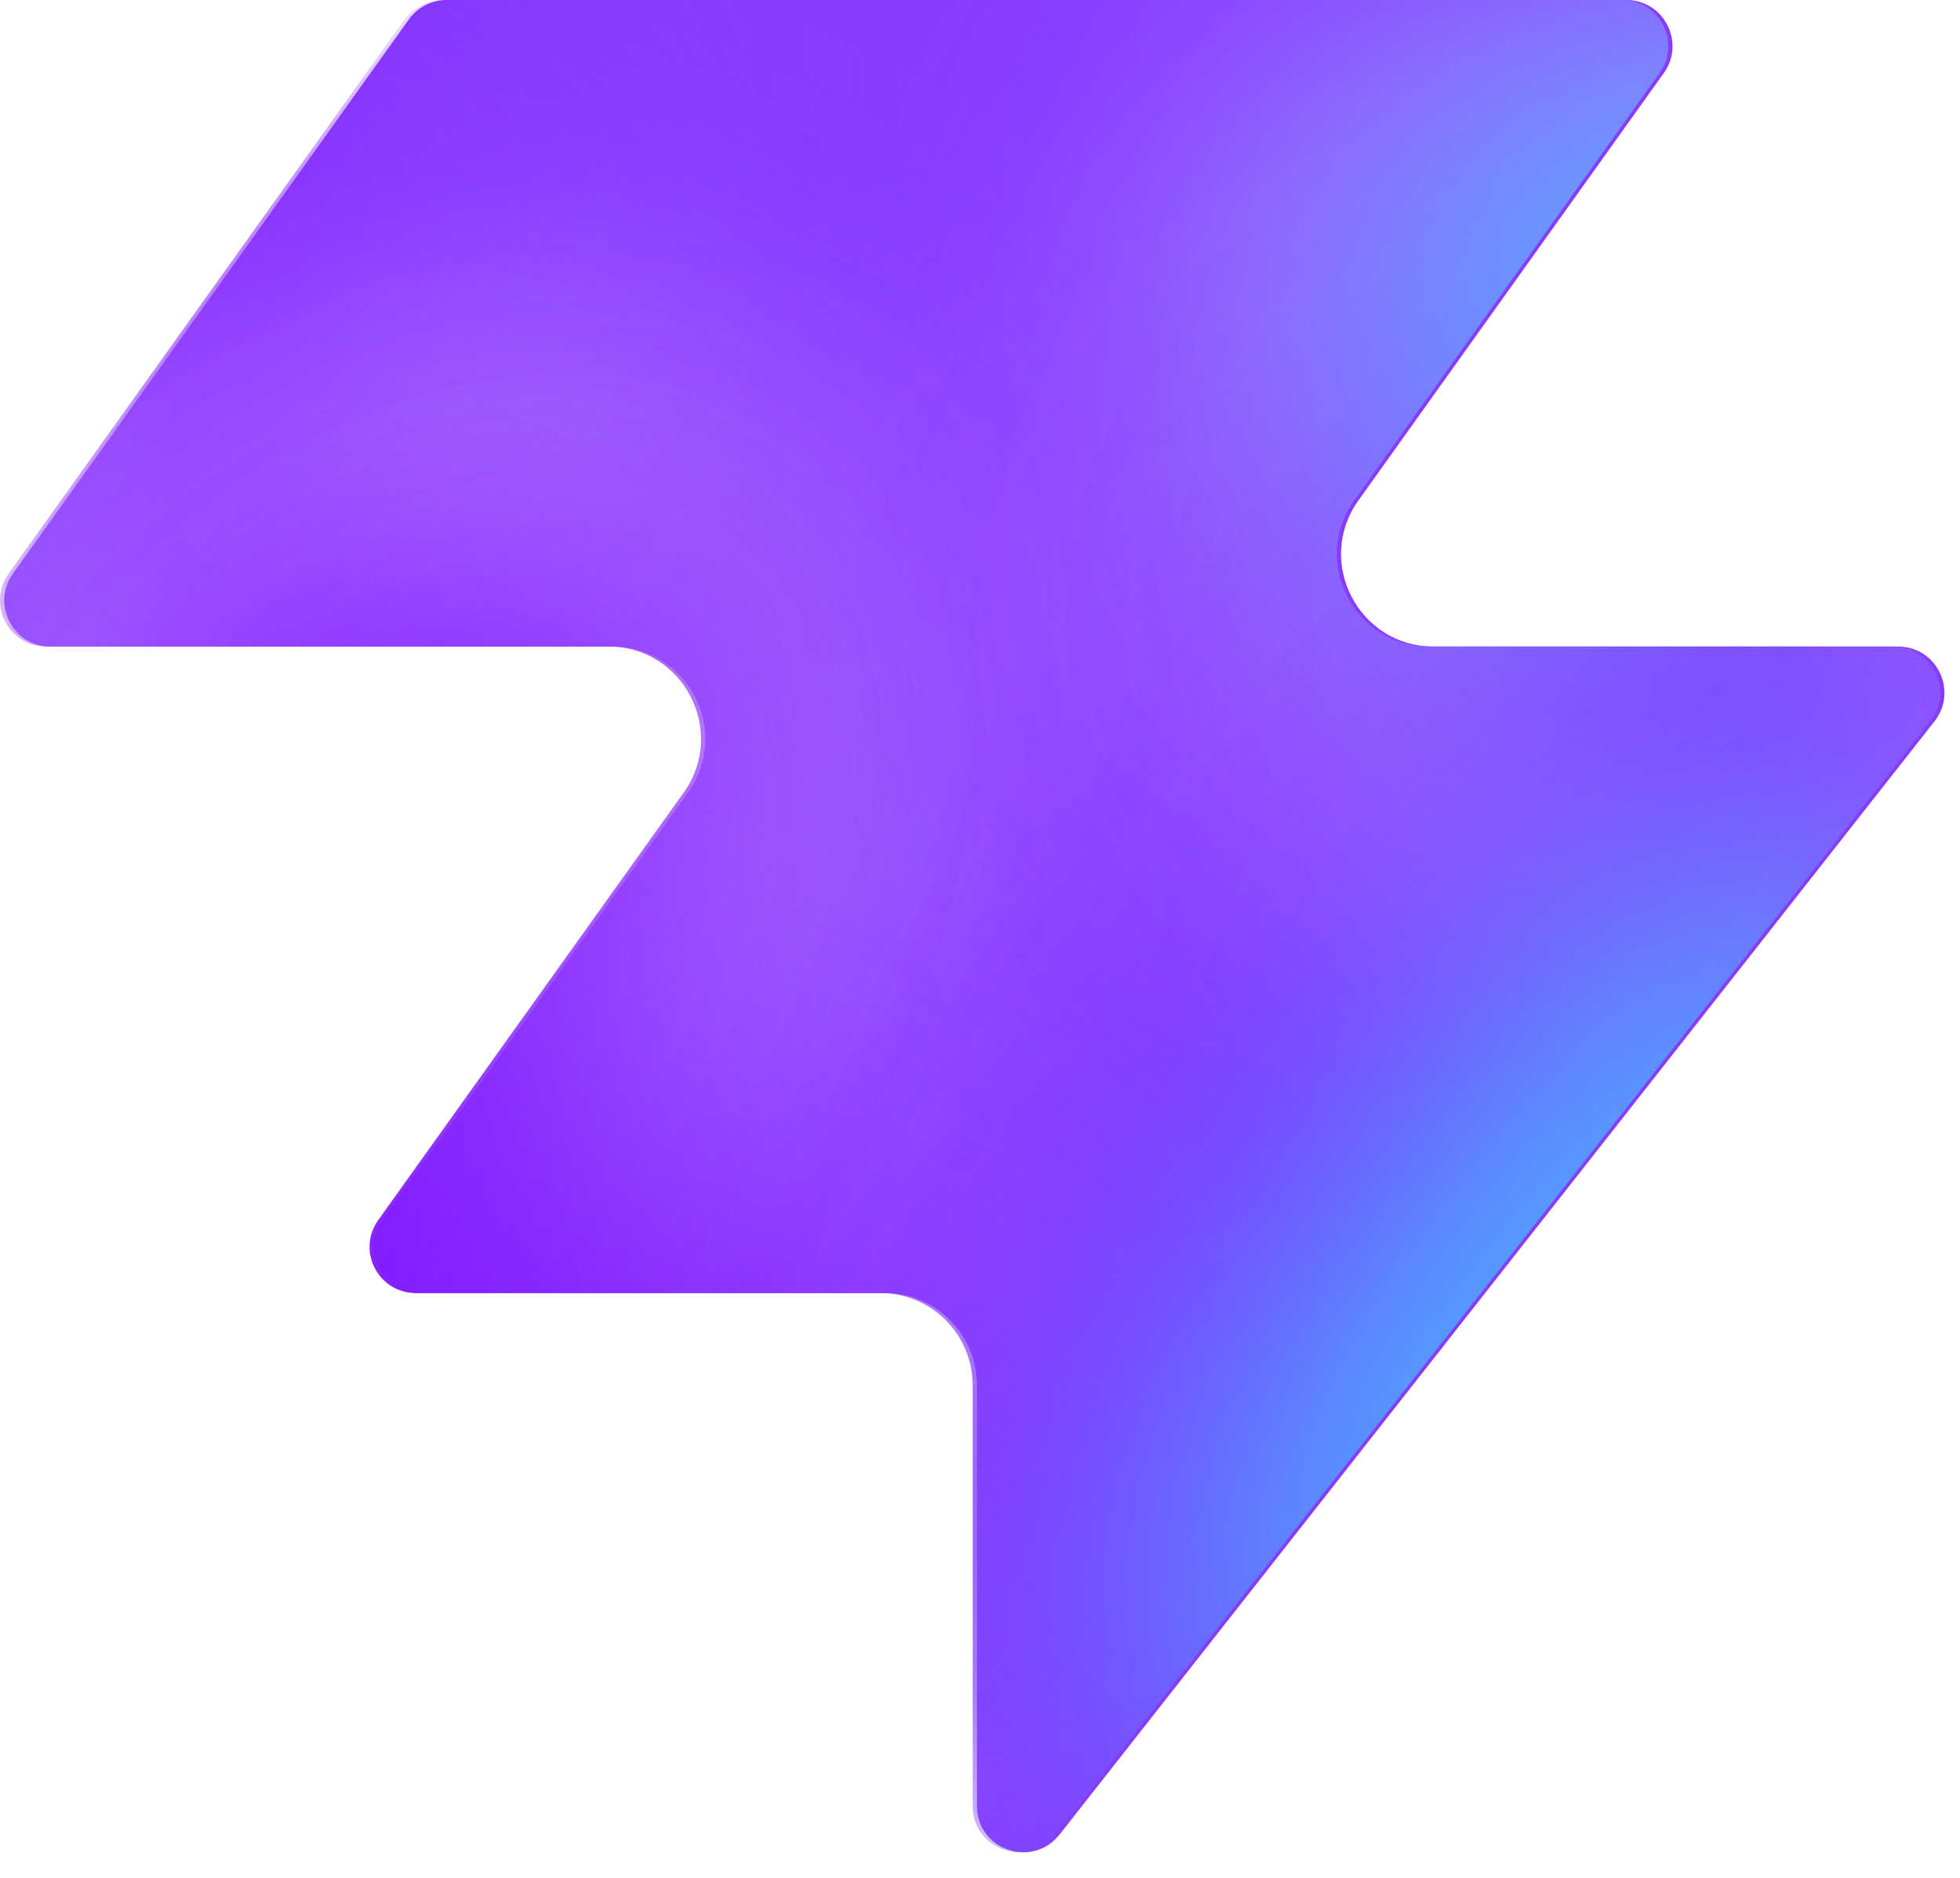
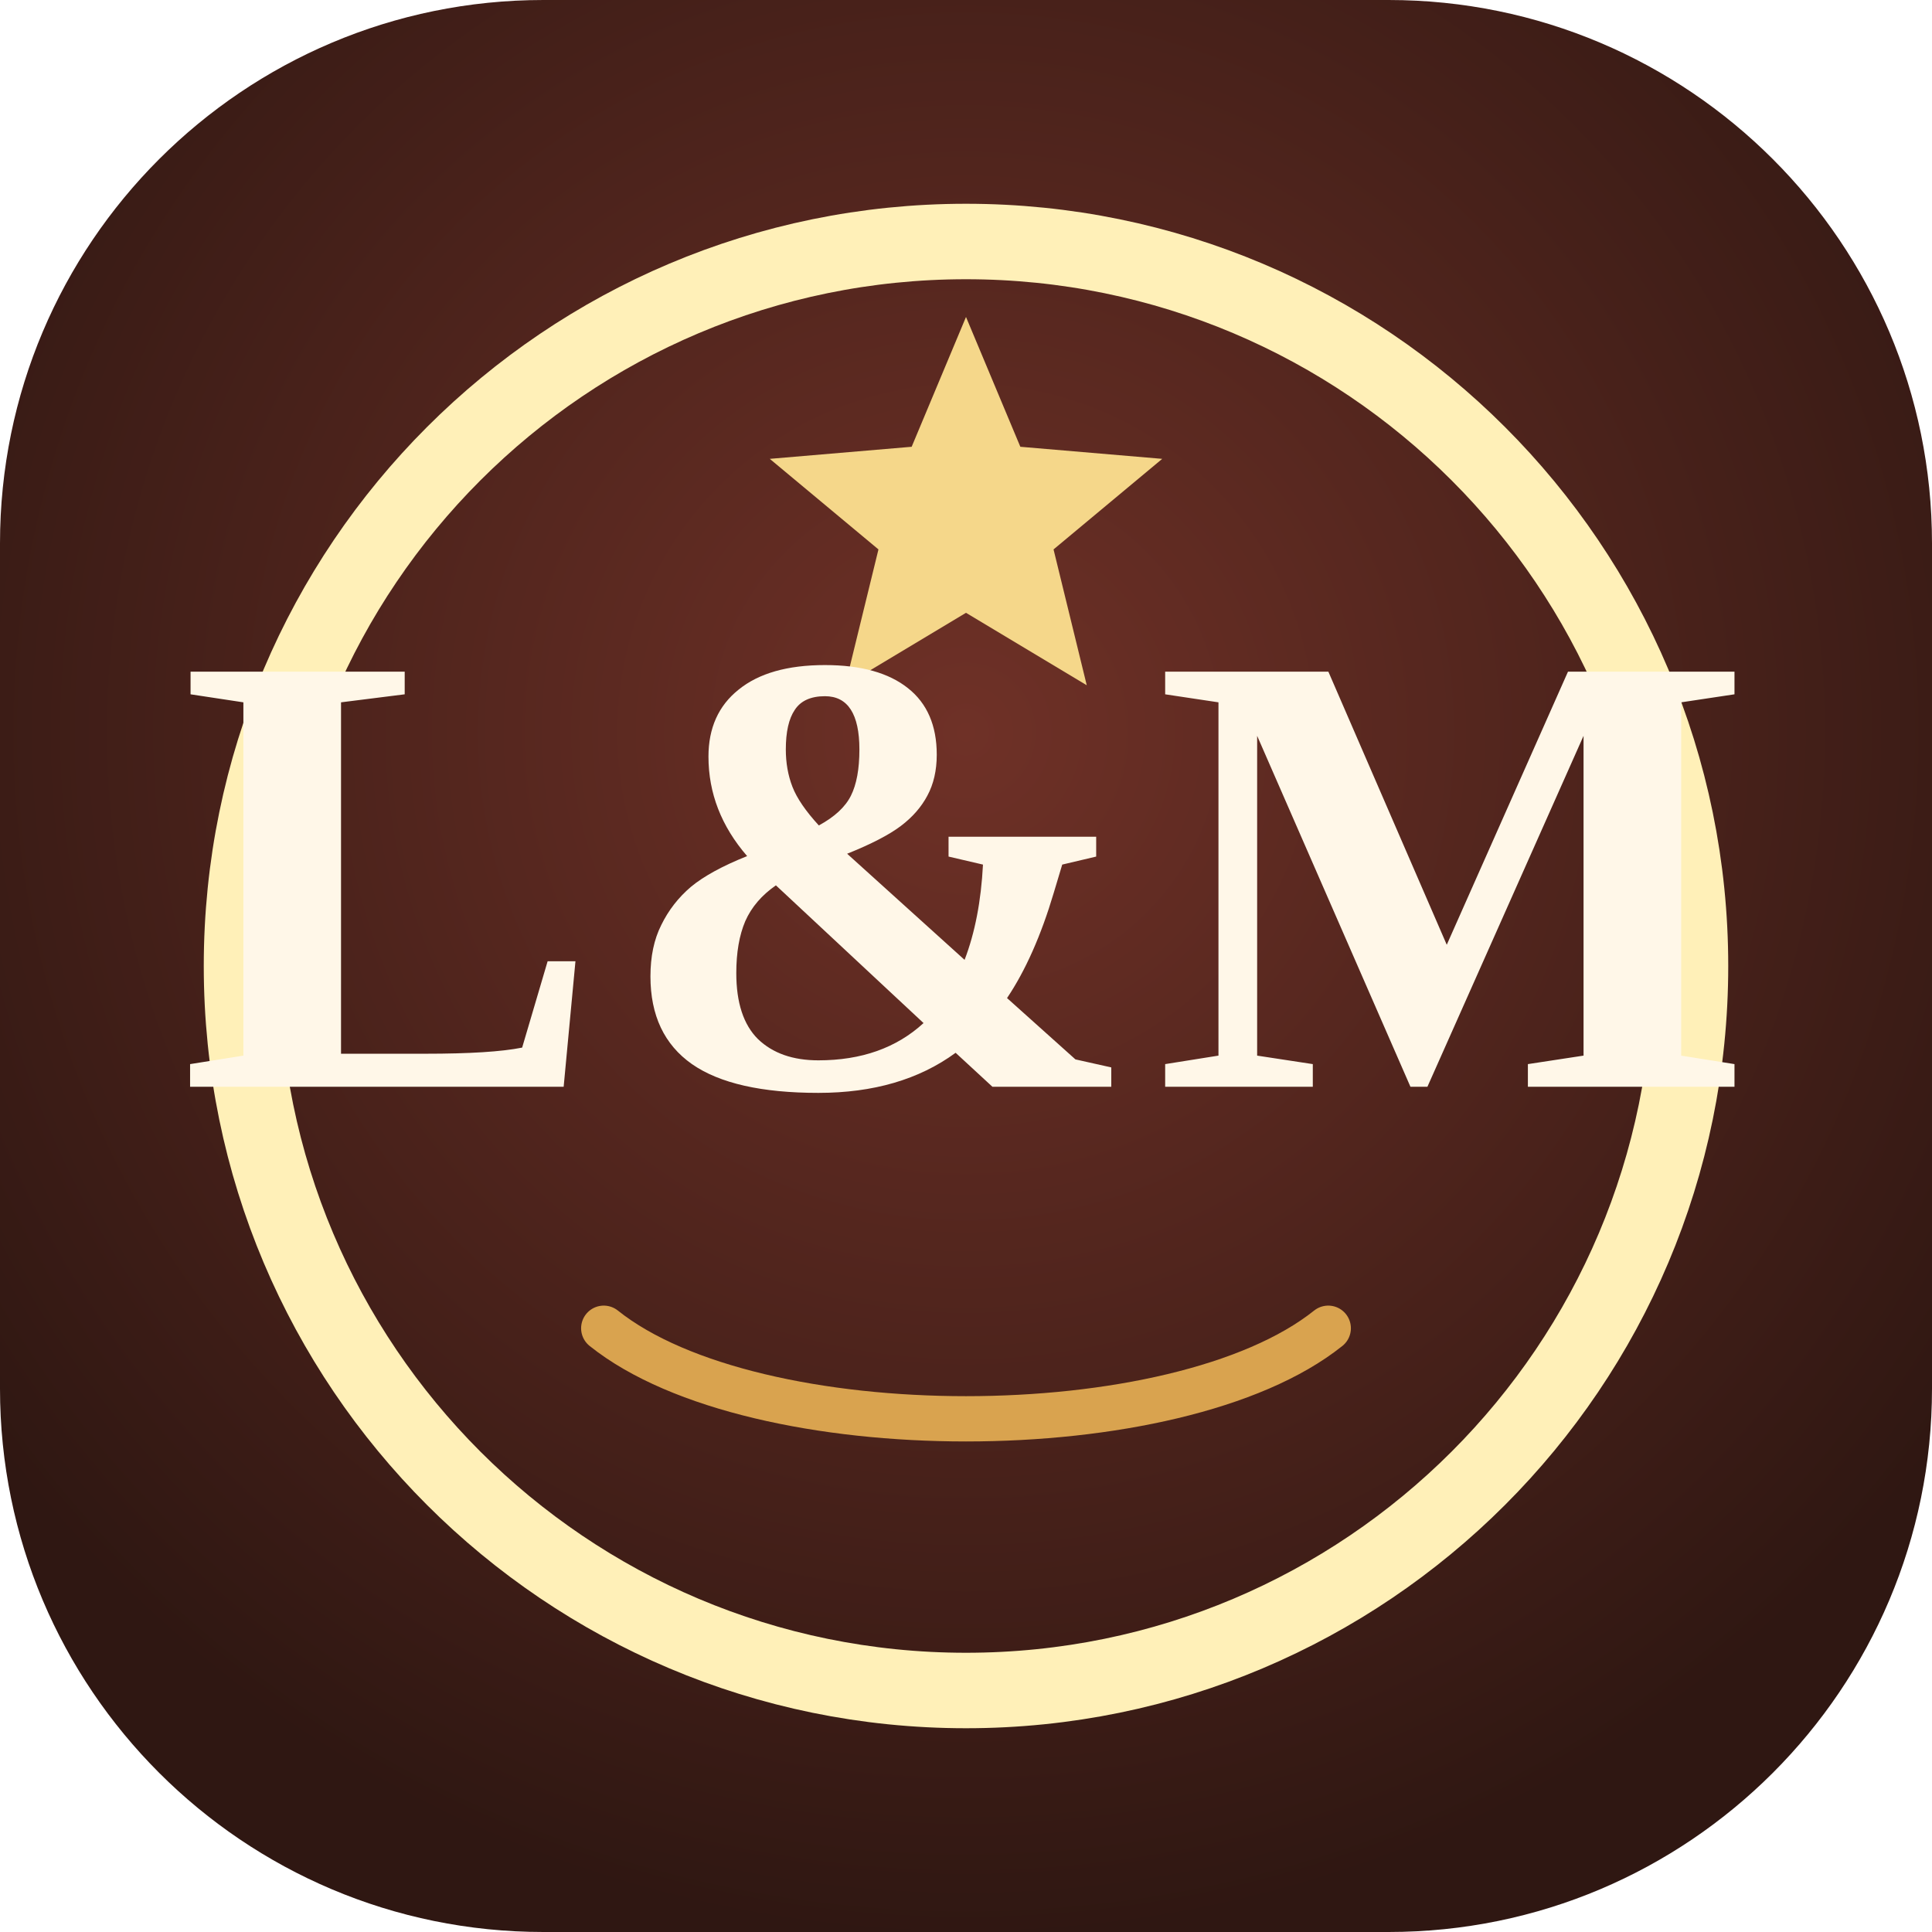
- <svg xmlns="http://www.w3.org/2000/svg" width="48" height="46" fill="none" viewBox="0 0 48 46">
-   <path fill="#863bff" d="M25.946 44.938c-.664.845-2.021.375-2.021-.698V33.937a2.26 2.26 0 0 0-2.262-2.262H10.287c-.92 0-1.456-1.04-.92-1.788l7.48-10.471c1.07-1.497 0-3.578-1.842-3.578H1.237c-.92 0-1.456-1.04-.92-1.788L10.013.474c.214-.297.556-.474.92-.474h28.894c.92 0 1.456 1.04.92 1.788l-7.48 10.471c-1.07 1.498 0 3.579 1.842 3.579h11.377c.943 0 1.473 1.088.89 1.83L25.947 44.94z" style="fill:#863bff;fill:color(display-p3 .525 .23 1);fill-opacity:1" />
-   <mask id="a" width="48" height="46" x="0" y="0" maskUnits="userSpaceOnUse" style="mask-type:alpha">
-     <path fill="#000" d="M25.842 44.938c-.664.844-2.021.375-2.021-.698V33.937a2.26 2.26 0 0 0-2.262-2.262H10.183c-.92 0-1.456-1.04-.92-1.788l7.48-10.471c1.07-1.498 0-3.579-1.842-3.579H1.133c-.92 0-1.456-1.04-.92-1.787L9.91.473c.214-.297.556-.474.92-.474h28.894c.92 0 1.456 1.04.92 1.788l-7.48 10.471c-1.07 1.498 0 3.578 1.842 3.578h11.377c.943 0 1.473 1.088.89 1.832L25.843 44.94z" style="fill:#000;fill-opacity:1" />
-   </mask>
-   <g mask="url(#a)">
-     <g filter="url(#b)">
-       <ellipse cx="5.508" cy="14.704" fill="#ede6ff" rx="5.508" ry="14.704" style="fill:#ede6ff;fill:color(display-p3 .927 .903 1);fill-opacity:1" transform="matrix(.00324 1 1 -.00324 -4.47 31.516)" />
-     </g>
-     <g filter="url(#c)">
-       <ellipse cx="10.399" cy="29.851" fill="#ede6ff" rx="10.399" ry="29.851" style="fill:#ede6ff;fill:color(display-p3 .927 .903 1);fill-opacity:1" transform="matrix(.00324 1 1 -.00324 -39.328 7.883)" />
-     </g>
-     <g filter="url(#d)">
-       <ellipse cx="5.508" cy="30.487" fill="#7e14ff" rx="5.508" ry="30.487" style="fill:#7e14ff;fill:color(display-p3 .492 .077 1);fill-opacity:1" transform="rotate(89.814 -25.913 -14.639)scale(1 -1)" />
-     </g>
-     <g filter="url(#e)">
-       <ellipse cx="5.508" cy="30.599" fill="#7e14ff" rx="5.508" ry="30.599" style="fill:#7e14ff;fill:color(display-p3 .492 .077 1);fill-opacity:1" transform="rotate(89.814 -32.644 -3.334)scale(1 -1)" />
-     </g>
-     <g filter="url(#f)">
-       <ellipse cx="5.508" cy="30.599" fill="#7e14ff" rx="5.508" ry="30.599" style="fill:#7e14ff;fill:color(display-p3 .492 .077 1);fill-opacity:1" transform="matrix(.00324 1 1 -.00324 -34.34 30.47)" />
-     </g>
-     <g filter="url(#g)">
-       <ellipse cx="14.072" cy="22.078" fill="#ede6ff" rx="14.072" ry="22.078" style="fill:#ede6ff;fill:color(display-p3 .927 .903 1);fill-opacity:1" transform="rotate(93.35 24.506 48.493)scale(-1 1)" />
-     </g>
-     <g filter="url(#h)">
-       <ellipse cx="3.47" cy="21.501" fill="#7e14ff" rx="3.47" ry="21.501" style="fill:#7e14ff;fill:color(display-p3 .492 .077 1);fill-opacity:1" transform="rotate(89.009 28.708 47.59)scale(-1 1)" />
-     </g>
-     <g filter="url(#i)">
-       <ellipse cx="3.47" cy="21.501" fill="#7e14ff" rx="3.47" ry="21.501" style="fill:#7e14ff;fill:color(display-p3 .492 .077 1);fill-opacity:1" transform="rotate(89.009 28.708 47.59)scale(-1 1)" />
-     </g>
-     <g filter="url(#j)">
-       <ellipse cx=".387" cy="8.972" fill="#7e14ff" rx="4.407" ry="29.108" style="fill:#7e14ff;fill:color(display-p3 .492 .077 1);fill-opacity:1" transform="rotate(39.51 .387 8.972)" />
-     </g>
-     <g filter="url(#k)">
-       <ellipse cx="47.523" cy="-6.092" fill="#7e14ff" rx="4.407" ry="29.108" style="fill:#7e14ff;fill:color(display-p3 .492 .077 1);fill-opacity:1" transform="rotate(37.892 47.523 -6.092)" />
-     </g>
-     <g filter="url(#l)">
-       <ellipse cx="41.412" cy="6.333" fill="#47bfff" rx="5.971" ry="9.665" style="fill:#47bfff;fill:color(display-p3 .28 .748 1);fill-opacity:1" transform="rotate(37.892 41.412 6.333)" />
-     </g>
-     <g filter="url(#m)">
-       <ellipse cx="-1.879" cy="38.332" fill="#7e14ff" rx="4.407" ry="29.108" style="fill:#7e14ff;fill:color(display-p3 .492 .077 1);fill-opacity:1" transform="rotate(37.892 -1.88 38.332)" />
-     </g>
-     <g filter="url(#n)">
-       <ellipse cx="-1.879" cy="38.332" fill="#7e14ff" rx="4.407" ry="29.108" style="fill:#7e14ff;fill:color(display-p3 .492 .077 1);fill-opacity:1" transform="rotate(37.892 -1.88 38.332)" />
-     </g>
-     <g filter="url(#o)">
-       <ellipse cx="35.651" cy="29.907" fill="#7e14ff" rx="4.407" ry="29.108" style="fill:#7e14ff;fill:color(display-p3 .492 .077 1);fill-opacity:1" transform="rotate(37.892 35.651 29.907)" />
-     </g>
-     <g filter="url(#p)">
-       <ellipse cx="38.418" cy="32.4" fill="#47bfff" rx="5.971" ry="15.297" style="fill:#47bfff;fill:color(display-p3 .28 .748 1);fill-opacity:1" transform="rotate(37.892 38.418 32.4)" />
-     </g>
-   </g>
+ <svg xmlns="http://www.w3.org/2000/svg" viewBox="0 0 64 64" role="img" aria-label="Logesh and Meenakshi">
  <defs>
-     <filter id="b" width="60.045" height="41.654" x="-19.77" y="16.149" color-interpolation-filters="sRGB" filterUnits="userSpaceOnUse">
-       <feFlood flood-opacity="0" result="BackgroundImageFix" />
-       <feBlend in="SourceGraphic" in2="BackgroundImageFix" result="shape" />
-       <feGaussianBlur result="effect1_foregroundBlur_2002_17158" stdDeviation="7.659" />
-     </filter>
-     <filter id="c" width="90.34" height="51.437" x="-54.613" y="-7.533" color-interpolation-filters="sRGB" filterUnits="userSpaceOnUse">
-       <feFlood flood-opacity="0" result="BackgroundImageFix" />
-       <feBlend in="SourceGraphic" in2="BackgroundImageFix" result="shape" />
-       <feGaussianBlur result="effect1_foregroundBlur_2002_17158" stdDeviation="7.659" />
-     </filter>
-     <filter id="d" width="79.355" height="29.4" x="-49.64" y="2.03" color-interpolation-filters="sRGB" filterUnits="userSpaceOnUse">
-       <feFlood flood-opacity="0" result="BackgroundImageFix" />
-       <feBlend in="SourceGraphic" in2="BackgroundImageFix" result="shape" />
-       <feGaussianBlur result="effect1_foregroundBlur_2002_17158" stdDeviation="4.596" />
-     </filter>
-     <filter id="e" width="79.579" height="29.4" x="-45.045" y="20.029" color-interpolation-filters="sRGB" filterUnits="userSpaceOnUse">
-       <feFlood flood-opacity="0" result="BackgroundImageFix" />
-       <feBlend in="SourceGraphic" in2="BackgroundImageFix" result="shape" />
-       <feGaussianBlur result="effect1_foregroundBlur_2002_17158" stdDeviation="4.596" />
-     </filter>
-     <filter id="f" width="79.579" height="29.4" x="-43.513" y="21.178" color-interpolation-filters="sRGB" filterUnits="userSpaceOnUse">
-       <feFlood flood-opacity="0" result="BackgroundImageFix" />
-       <feBlend in="SourceGraphic" in2="BackgroundImageFix" result="shape" />
-       <feGaussianBlur result="effect1_foregroundBlur_2002_17158" stdDeviation="4.596" />
-     </filter>
-     <filter id="g" width="74.749" height="58.852" x="15.756" y="-17.901" color-interpolation-filters="sRGB" filterUnits="userSpaceOnUse">
-       <feFlood flood-opacity="0" result="BackgroundImageFix" />
-       <feBlend in="SourceGraphic" in2="BackgroundImageFix" result="shape" />
-       <feGaussianBlur result="effect1_foregroundBlur_2002_17158" stdDeviation="7.659" />
-     </filter>
-     <filter id="h" width="61.377" height="25.362" x="23.548" y="2.284" color-interpolation-filters="sRGB" filterUnits="userSpaceOnUse">
-       <feFlood flood-opacity="0" result="BackgroundImageFix" />
-       <feBlend in="SourceGraphic" in2="BackgroundImageFix" result="shape" />
-       <feGaussianBlur result="effect1_foregroundBlur_2002_17158" stdDeviation="4.596" />
-     </filter>
-     <filter id="i" width="61.377" height="25.362" x="23.548" y="2.284" color-interpolation-filters="sRGB" filterUnits="userSpaceOnUse">
-       <feFlood flood-opacity="0" result="BackgroundImageFix" />
-       <feBlend in="SourceGraphic" in2="BackgroundImageFix" result="shape" />
-       <feGaussianBlur result="effect1_foregroundBlur_2002_17158" stdDeviation="4.596" />
-     </filter>
-     <filter id="j" width="56.045" height="63.649" x="-27.636" y="-22.853" color-interpolation-filters="sRGB" filterUnits="userSpaceOnUse">
-       <feFlood flood-opacity="0" result="BackgroundImageFix" />
-       <feBlend in="SourceGraphic" in2="BackgroundImageFix" result="shape" />
-       <feGaussianBlur result="effect1_foregroundBlur_2002_17158" stdDeviation="4.596" />
-     </filter>
-     <filter id="k" width="54.814" height="64.646" x="20.116" y="-38.415" color-interpolation-filters="sRGB" filterUnits="userSpaceOnUse">
-       <feFlood flood-opacity="0" result="BackgroundImageFix" />
-       <feBlend in="SourceGraphic" in2="BackgroundImageFix" result="shape" />
-       <feGaussianBlur result="effect1_foregroundBlur_2002_17158" stdDeviation="4.596" />
-     </filter>
-     <filter id="l" width="33.541" height="35.313" x="24.641" y="-11.323" color-interpolation-filters="sRGB" filterUnits="userSpaceOnUse">
-       <feFlood flood-opacity="0" result="BackgroundImageFix" />
-       <feBlend in="SourceGraphic" in2="BackgroundImageFix" result="shape" />
-       <feGaussianBlur result="effect1_foregroundBlur_2002_17158" stdDeviation="4.596" />
-     </filter>
-     <filter id="m" width="54.814" height="64.646" x="-29.286" y="6.009" color-interpolation-filters="sRGB" filterUnits="userSpaceOnUse">
-       <feFlood flood-opacity="0" result="BackgroundImageFix" />
-       <feBlend in="SourceGraphic" in2="BackgroundImageFix" result="shape" />
-       <feGaussianBlur result="effect1_foregroundBlur_2002_17158" stdDeviation="4.596" />
-     </filter>
-     <filter id="n" width="54.814" height="64.646" x="-29.286" y="6.009" color-interpolation-filters="sRGB" filterUnits="userSpaceOnUse">
-       <feFlood flood-opacity="0" result="BackgroundImageFix" />
-       <feBlend in="SourceGraphic" in2="BackgroundImageFix" result="shape" />
-       <feGaussianBlur result="effect1_foregroundBlur_2002_17158" stdDeviation="4.596" />
-     </filter>
-     <filter id="o" width="54.814" height="64.646" x="8.244" y="-2.416" color-interpolation-filters="sRGB" filterUnits="userSpaceOnUse">
-       <feFlood flood-opacity="0" result="BackgroundImageFix" />
-       <feBlend in="SourceGraphic" in2="BackgroundImageFix" result="shape" />
-       <feGaussianBlur result="effect1_foregroundBlur_2002_17158" stdDeviation="4.596" />
-     </filter>
-     <filter id="p" width="39.409" height="43.623" x="18.713" y="10.588" color-interpolation-filters="sRGB" filterUnits="userSpaceOnUse">
-       <feFlood flood-opacity="0" result="BackgroundImageFix" />
-       <feBlend in="SourceGraphic" in2="BackgroundImageFix" result="shape" />
-       <feGaussianBlur result="effect1_foregroundBlur_2002_17158" stdDeviation="4.596" />
-     </filter>
+     <radialGradient id="glow" cx="50%" cy="38%" r="62%">
+       <stop offset="0" stop-color="#6f3127" />
+       <stop offset="1" stop-color="#2f1712" />
+     </radialGradient>
+     <linearGradient id="gold" x1="12" x2="52" y1="10" y2="56">
+       <stop offset="0" stop-color="#fff0b8" />
+       <stop offset=".48" stop-color="#d9a34f" />
+       <stop offset="1" stop-color="#8e5b24" />
+     </linearGradient>
  </defs>
+   <rect width="64" height="64" rx="18" fill="url(#glow)" />
+   <circle cx="32" cy="32" r="24" fill="none" stroke="url(#gold)" stroke-width="2.5" />
+   <path fill="#f5d78a" d="M32 10.5l1.8 4.3 4.7.4-3.6 3 1.1 4.5-4-2.4-4 2.4 1.1-4.5-3.6-3 4.7-.4L32 10.5z" />
+   <text x="32" y="36" fill="#fff7e8" font-family="Georgia, 'Times New Roman', serif" font-size="21" font-weight="700" letter-spacing=".4" text-anchor="middle">L&amp;M</text>
+   <path fill="none" stroke="#d9a34f" stroke-linecap="round" stroke-width="1.5" d="M20 44c5 4 19 4 24 0" />
</svg>
